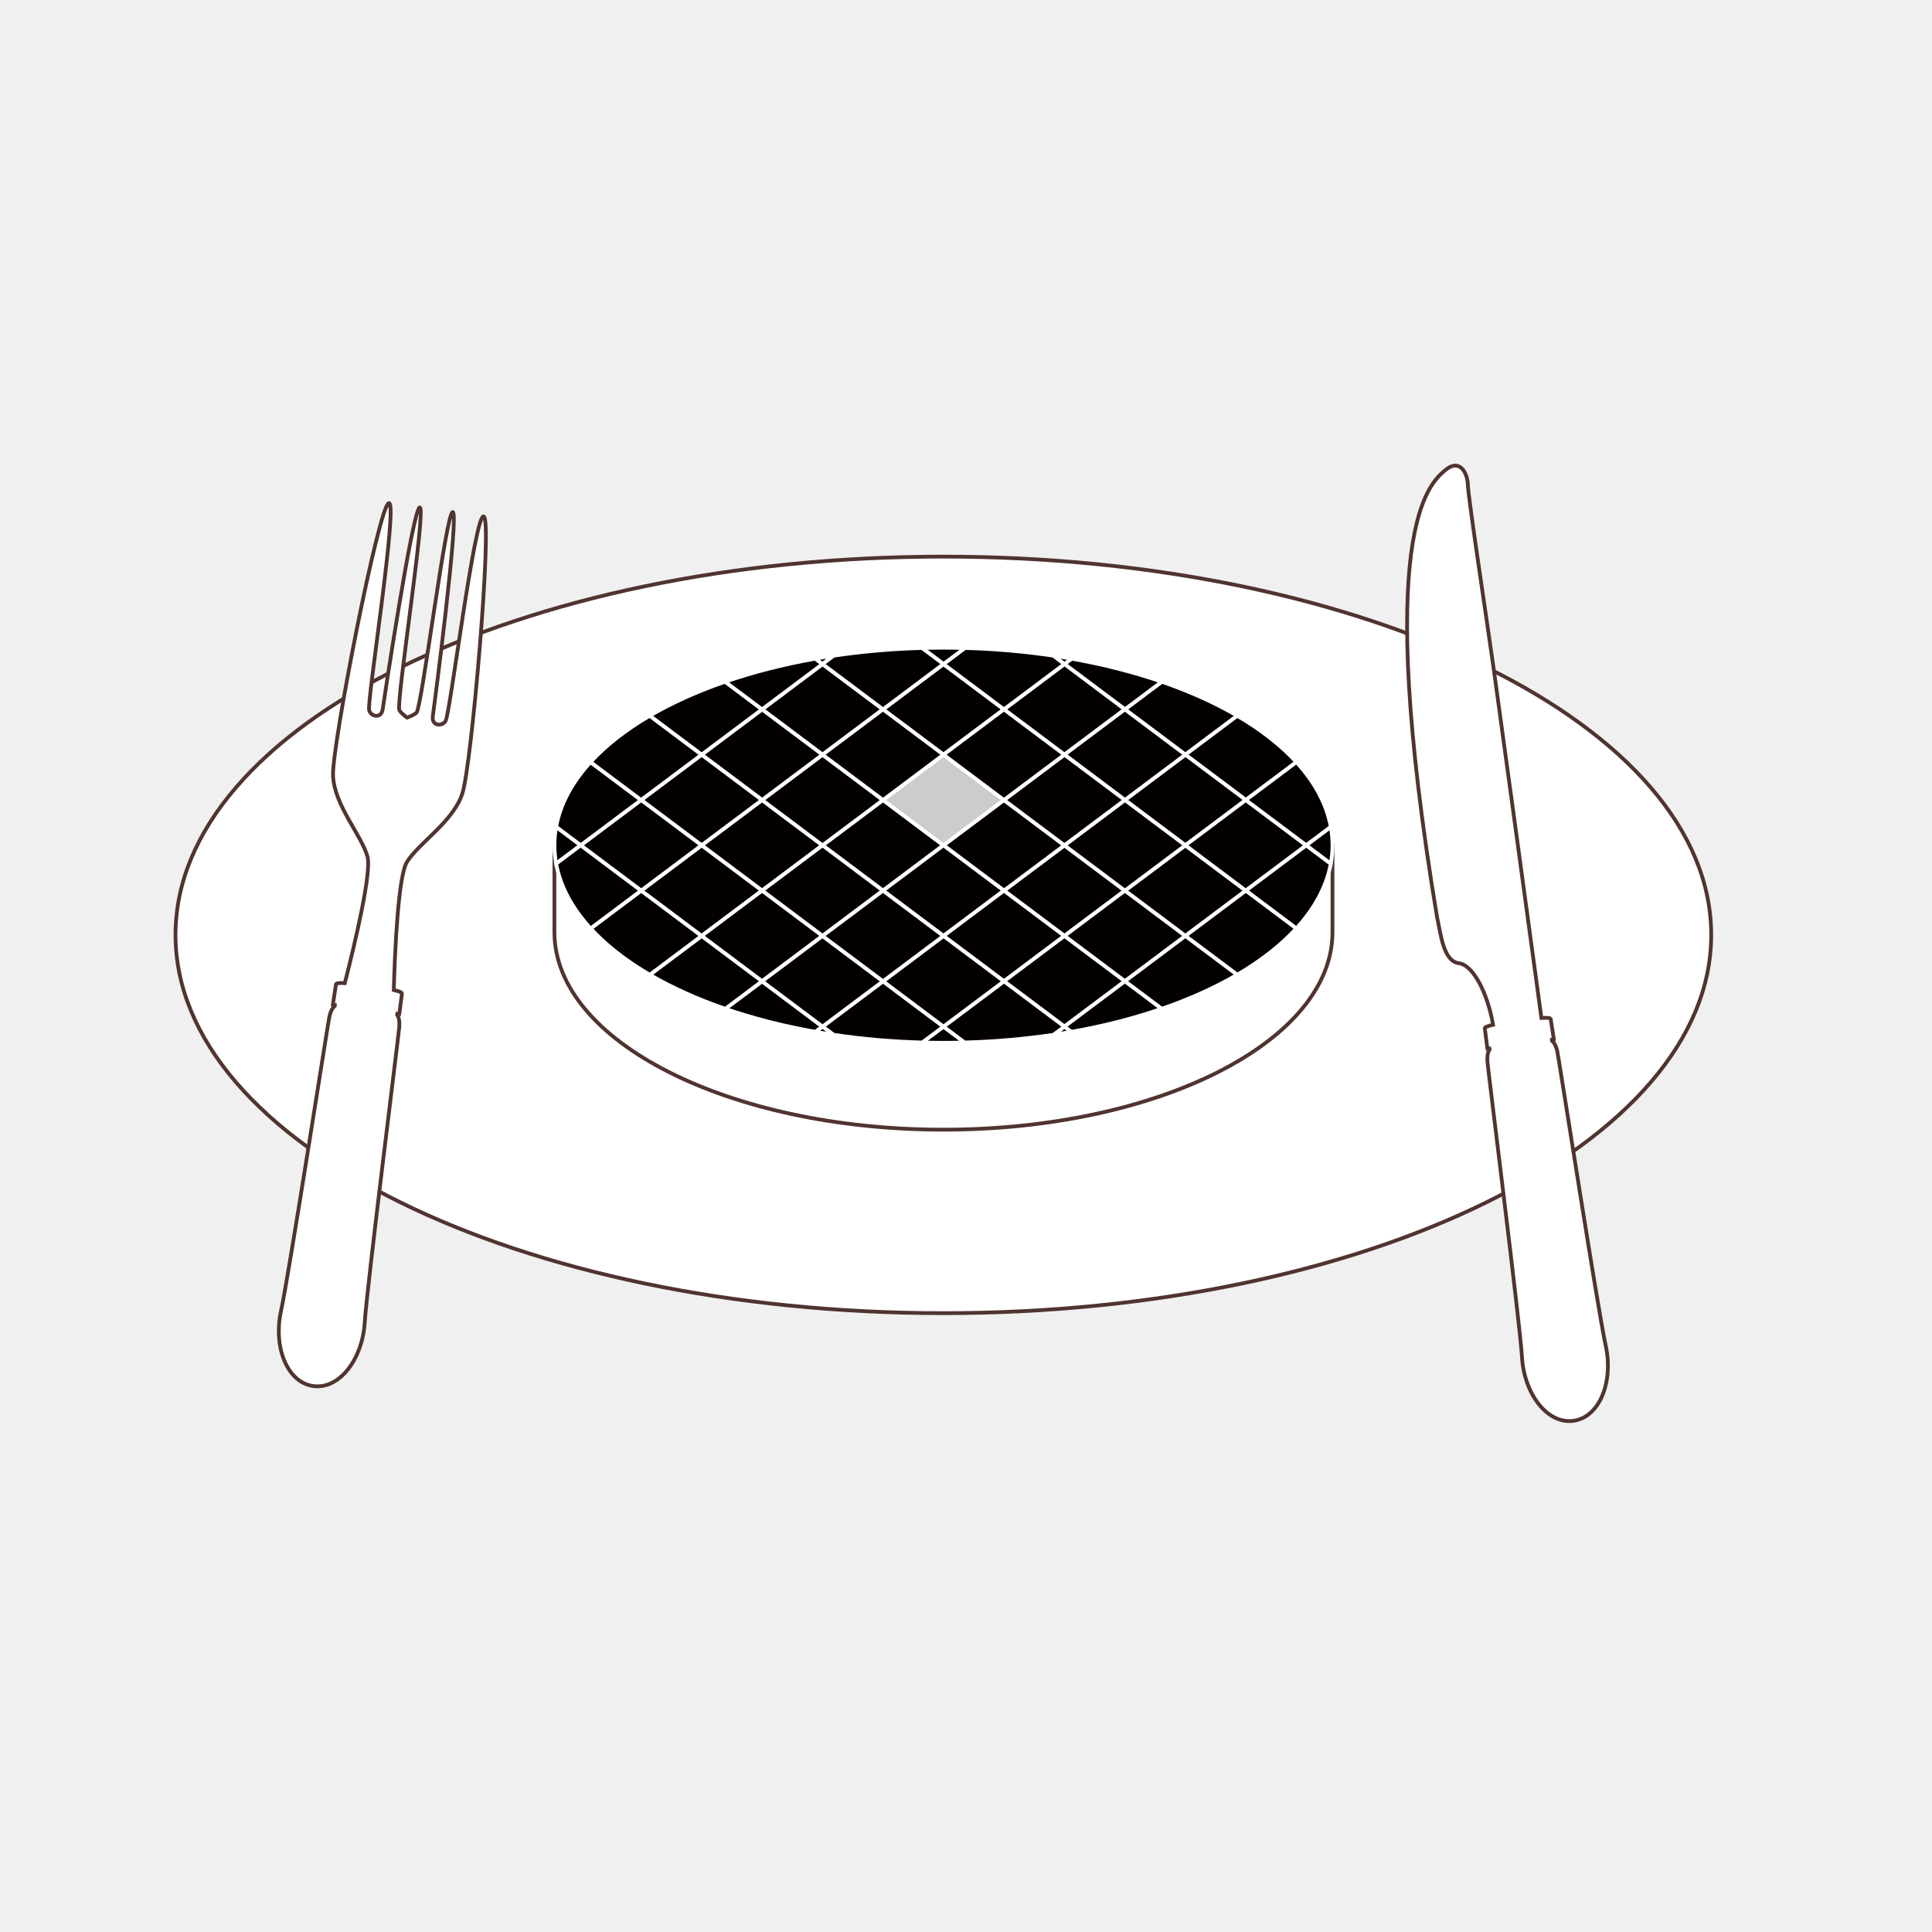
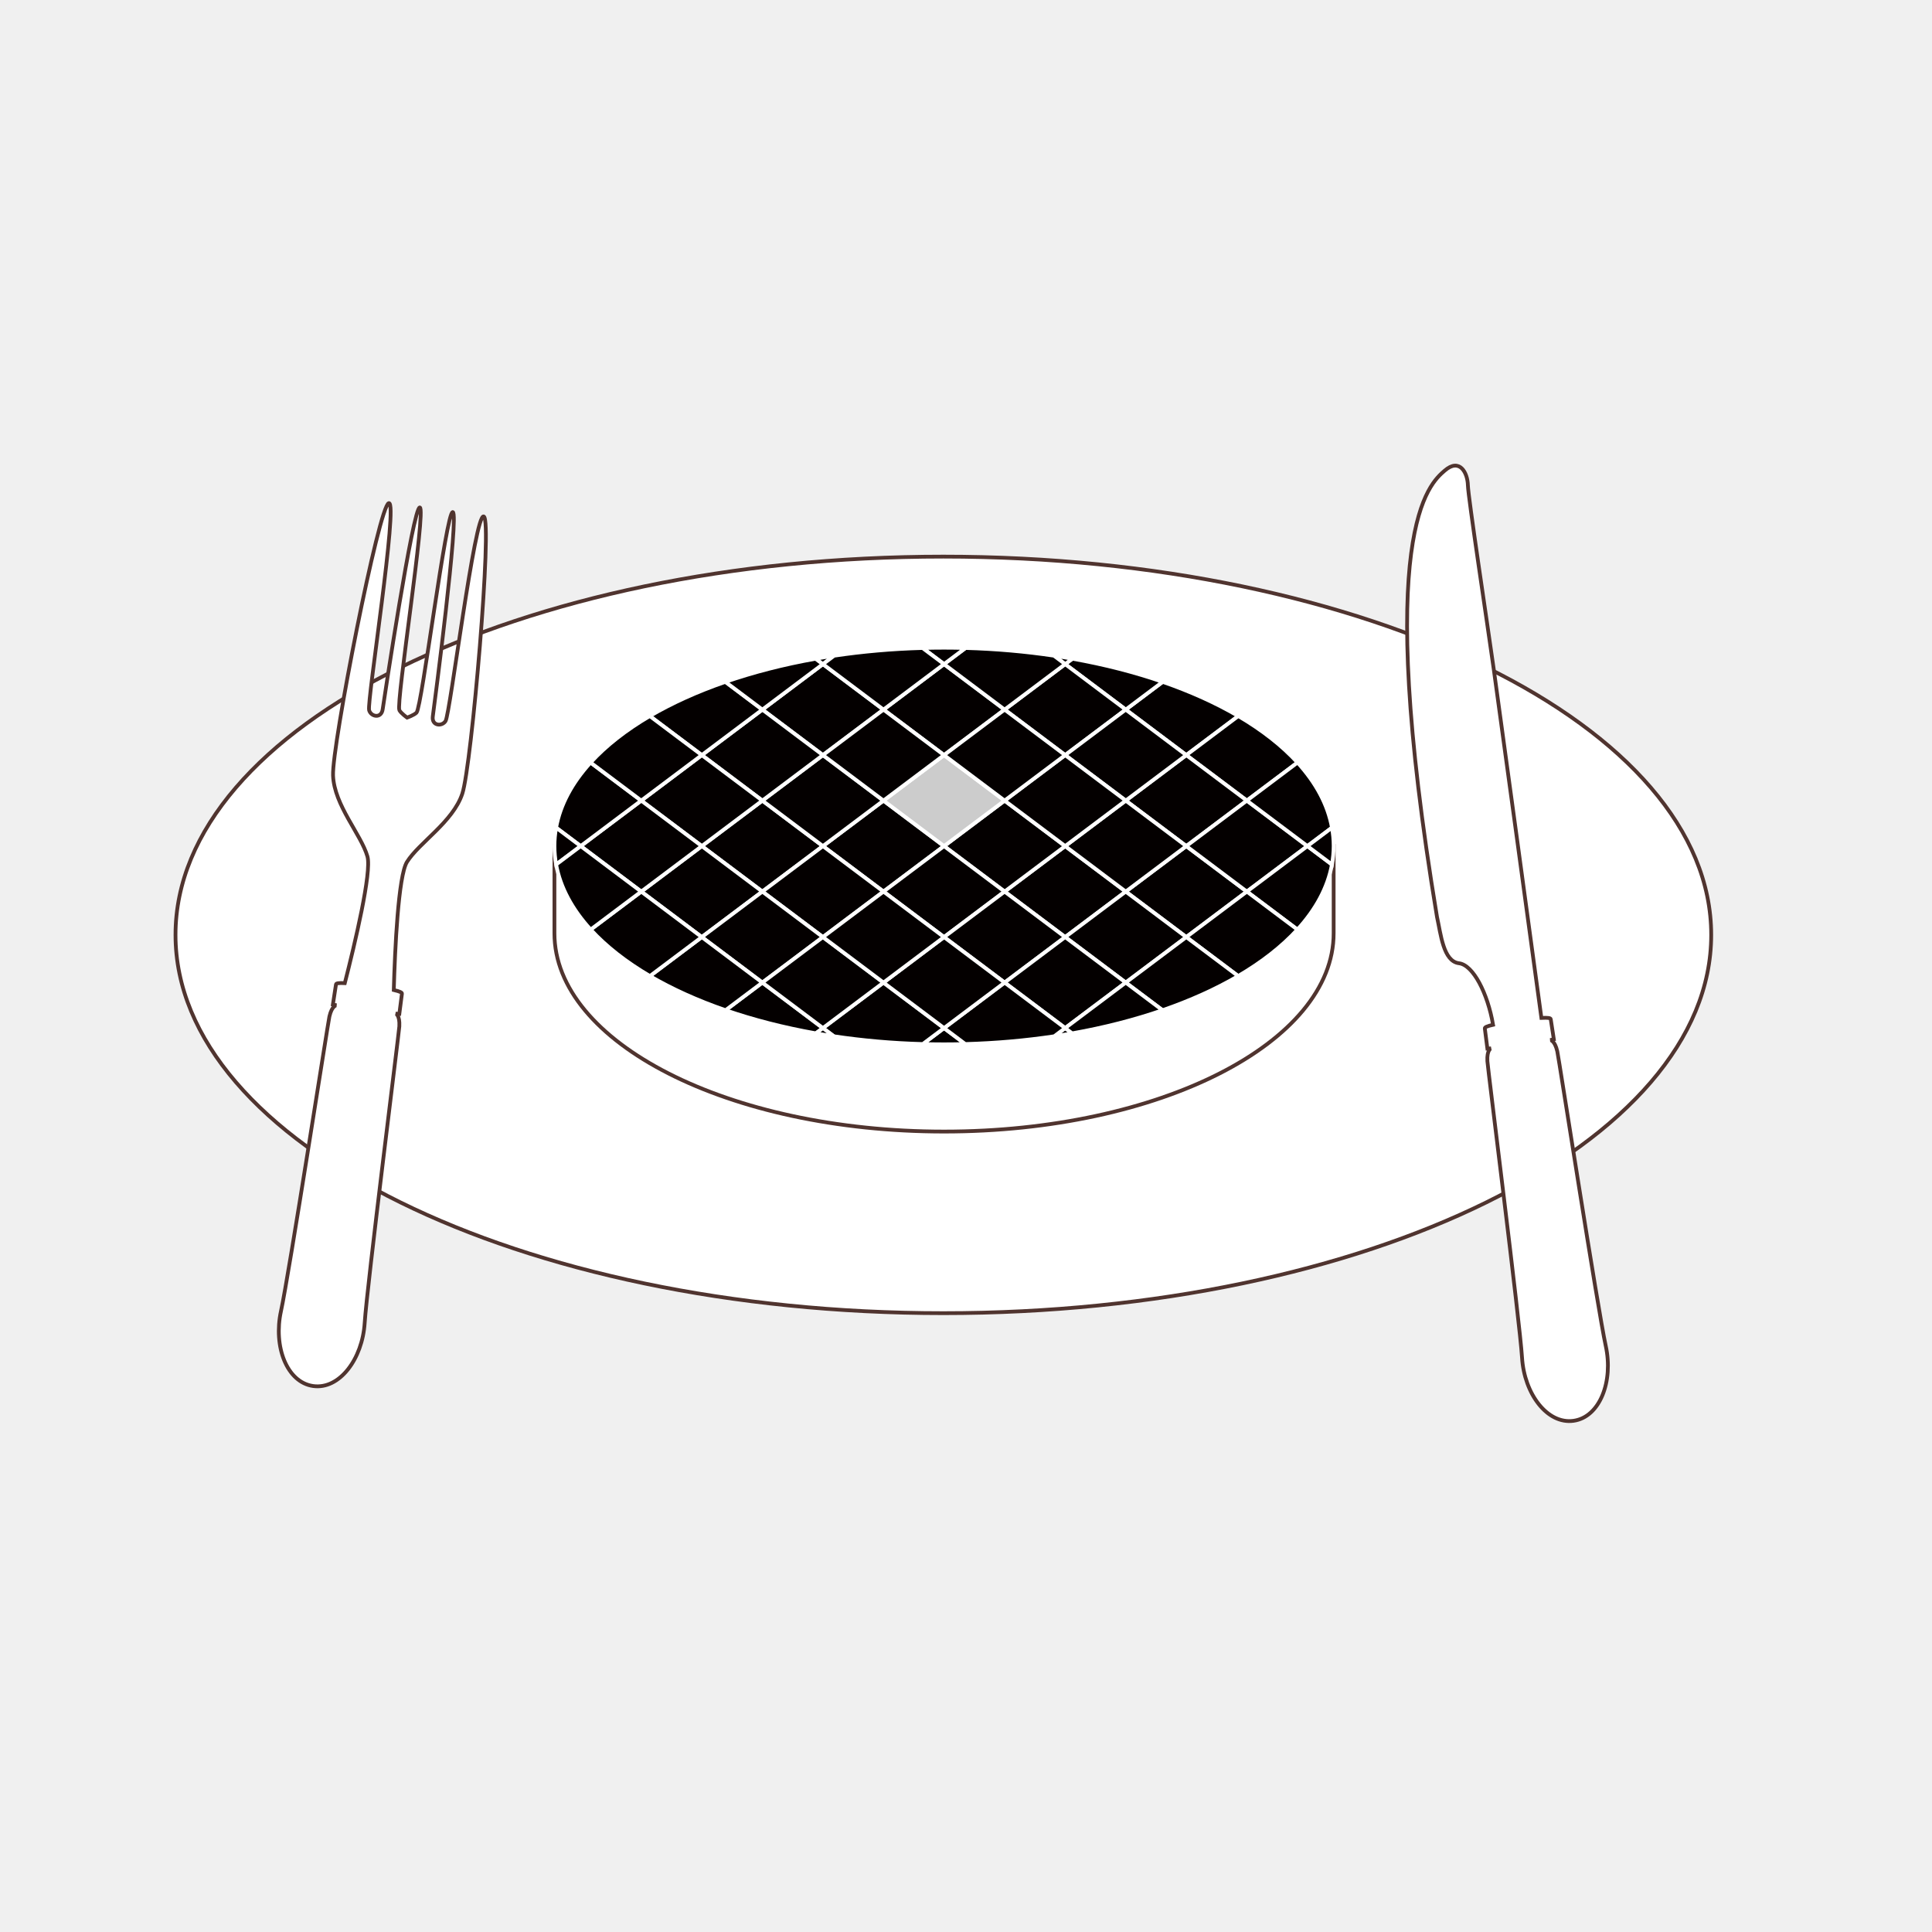
<svg xmlns="http://www.w3.org/2000/svg" version="1.1" id="レイヤー_1" x="0px" y="0px" viewBox="0 0 512 512" style="enable-background:new 0 0 512 512;" xml:space="preserve">
  <g>
    <g id="肉">
      <ellipse id="お皿_1_" style="fill:#FFFFFF;stroke:#50342F;" cx="250" cy="247.756" rx="203.489" ry="100.248" />
-       <path style="fill:#FFFFFF;stroke:#50342F;" d="M342.635,223.996c-16.779-17.369-51.941-29.327-92.608-29.327    c-40.667,0-75.83,11.959-92.608,29.327H146.93v23.026c0,28.914,46.158,52.353,103.096,52.353s103.097-23.439,103.097-52.353    v-23.026H342.635z" />
+       <path style="fill:#FFFFFF;stroke:#50342F;" d="M342.926,224.201c-16.804-17.437-52.018-29.442-92.746-29.442    c-40.728,0-75.942,12.005-92.746,29.442H146.93v23.116c0,29.027,46.227,52.558,103.25,52.558s103.25-23.531,103.25-52.558v-23.116    H342.926z" />
      <g>
-         <polygon style="fill:#040000;stroke:#FFFFFF;" points="266.052,236.028 282.078,248.037 298.104,236.028 282.078,224.019    " />
-         <polygon style="fill:#040000;stroke:#FFFFFF;" points="201.949,212.01 185.924,224.019 201.949,236.028 217.975,224.019    " />
-         <polygon style="fill:#040000;stroke:#FFFFFF;" points="234.001,212.01 217.975,224.019 234.001,236.028 250.026,224.019    " />
-         <polygon style="fill:#040000;stroke:#FFFFFF;" points="266.052,212.01 250.026,224.019 266.052,236.028 282.078,224.019    " />
-         <polygon style="fill:#040000;stroke:#FFFFFF;" points="169.898,236.028 185.924,248.037 201.949,236.028 185.924,224.019    " />
-         <polygon style="fill:#040000;stroke:#FFFFFF;" points="201.949,236.028 217.975,248.037 234.001,236.028 217.975,224.019    " />
-         <path style="fill:#040000;stroke:#FFFFFF;" d="M314.129,200l13.766-10.316c-5.863-3.428-12.591-6.465-20.009-9.024l-9.782,7.331     L314.129,200z" />
-         <path style="fill:#040000;stroke:#FFFFFF;" d="M298.104,187.991l9.782-7.331c-7.344-2.534-15.368-4.596-23.901-6.107     l-1.906,1.429L298.104,187.991z" />
-         <path style="fill:#040000;stroke:#FFFFFF;" d="M330.155,212.01l13.41-10.049c-4.09-4.47-9.381-8.598-15.67-12.276L314.129,200     L330.155,212.01z" />
-         <polygon style="fill:#040000;stroke:#FFFFFF;" points="298.104,212.01 314.129,224.019 330.155,212.01 314.129,200    " />
-         <polygon style="fill:#040000;stroke:#FFFFFF;" points="298.104,236.028 314.129,248.037 330.155,236.028 314.129,224.019    " />
-         <polygon style="fill:#040000;stroke:#FFFFFF;" points="298.104,212.01 282.078,224.019 298.104,236.028 314.129,224.019    " />
-         <polygon style="fill:#040000;stroke:#FFFFFF;" points="330.155,236.028 346.181,224.019 330.155,212.01 314.129,224.019    " />
-         <polygon style="fill:#040000;stroke:#FFFFFF;" points="234.001,236.028 250.027,248.037 266.052,236.028 250.026,224.019    " />
-         <path style="fill:#040000;stroke:#FFFFFF;" d="M283.984,174.553c-1.607-0.285-3.231-0.549-4.873-0.794l2.966,2.223     L283.984,174.553z" />
-         <path style="fill:#040000;stroke:#FFFFFF;" d="M250.026,276.35c1.888,0,3.763-0.028,5.626-0.078l-5.626-4.216l-5.626,4.216     C246.264,276.322,248.139,276.35,250.026,276.35z" />
-         <polygon style="fill:#040000;stroke:#FFFFFF;" points="298.104,187.991 282.078,175.982 266.052,187.991 282.078,200    " />
-         <polygon style="fill:#040000;stroke:#FFFFFF;" points="298.104,212.01 314.129,200 298.104,187.991 282.078,200    " />
-         <polygon style="fill:#040000;stroke:#FFFFFF;" points="266.052,212.01 282.078,224.019 298.104,212.01 282.078,200    " />
-         <polygon style="fill:#040000;stroke:#FFFFFF;" points="201.949,212.01 217.975,224.019 234.001,212.01 217.975,200    " />
-         <polygon style="fill:#CCCCCC;stroke:#FFFFFF;" points="234.001,212.01 250.026,224.019 266.052,212.01 250.026,200    " />
-         <polygon style="fill:#040000;stroke:#FFFFFF;" points="266.052,187.991 250.027,175.982 234.001,187.991 250.026,200    " />
-         <polygon style="fill:#040000;stroke:#FFFFFF;" points="234.001,187.991 217.975,175.982 201.949,187.991 217.975,200    " />
-         <polygon style="fill:#040000;stroke:#FFFFFF;" points="217.975,200 201.949,187.991 185.924,200 201.949,212.01    " />
-         <polygon style="fill:#040000;stroke:#FFFFFF;" points="266.052,212.01 282.078,200 266.052,187.991 250.026,200    " />
-         <polygon style="fill:#040000;stroke:#FFFFFF;" points="201.949,212.01 185.924,200 169.898,212.01 185.924,224.019    " />
-         <polygon style="fill:#040000;stroke:#FFFFFF;" points="169.898,212.01 153.872,224.019 169.898,236.028 185.924,224.019    " />
-         <polygon style="fill:#040000;stroke:#FFFFFF;" points="234.001,212.01 250.026,200 234.001,187.991 217.975,200    " />
-         <path style="fill:#040000;stroke:#FFFFFF;" d="M330.155,236.028l13.385,10.031c4.86-5.303,8.022-11.088,9.132-17.175     l-6.492-4.865L330.155,236.028z" />
-         <path style="fill:#040000;stroke:#FFFFFF;" d="M330.155,212.01l16.026,12.009l6.498-4.87c-1.102-6.092-4.257-11.881-9.114-17.188     L330.155,212.01z" />
-         <path style="fill:#040000;stroke:#FFFFFF;" d="M266.052,187.991l16.026-12.009l-2.966-2.223     c-7.483-1.115-15.318-1.813-23.402-2.036l-5.683,4.259L266.052,187.991z" />
-         <path style="fill:#040000;stroke:#FFFFFF;" d="M352.672,228.883c0.293-1.609,0.451-3.239,0.451-4.887     c0-1.635-0.155-3.251-0.444-4.847l-6.498,4.87L352.672,228.883z" />
-         <path style="fill:#040000;stroke:#FFFFFF;" d="M314.129,248.037l13.732,10.29c6.292-3.675,11.585-7.801,15.679-12.269     l-13.385-10.031L314.129,248.037z" />
-         <polygon style="fill:#040000;stroke:#FFFFFF;" points="298.104,236.028 282.078,248.037 298.104,260.047 314.129,248.037    " />
-         <polygon style="fill:#040000;stroke:#FFFFFF;" points="266.052,236.028 250.027,248.037 266.052,260.047 282.078,248.037    " />
-         <polygon style="fill:#040000;stroke:#FFFFFF;" points="266.052,260.047 282.078,272.056 298.104,260.047 282.078,248.037    " />
-         <path style="fill:#040000;stroke:#FFFFFF;" d="M298.104,260.047l9.742,7.3c7.42-2.557,14.15-5.592,20.016-9.019l-13.732-10.29     L298.104,260.047z" />
-         <path style="fill:#040000;stroke:#FFFFFF;" d="M279.187,274.222c1.6-0.239,3.183-0.497,4.749-0.774l-1.858-1.392L279.187,274.222     z" />
-         <path style="fill:#040000;stroke:#FFFFFF;" d="M298.104,260.047l-16.026,12.009l1.858,1.392     c8.535-1.509,16.562-3.57,23.909-6.102L298.104,260.047z" />
-         <path style="fill:#040000;stroke:#FFFFFF;" d="M266.052,260.047l-16.026,12.009l5.626,4.216     c8.132-0.222,16.011-0.924,23.535-2.049l2.891-2.167L266.052,260.047z" />
-         <path style="fill:#040000;stroke:#FFFFFF;" d="M250.027,272.056l-16.026-12.009l-16.026,12.009l2.891,2.167     c7.524,1.125,15.403,1.827,23.535,2.049L250.027,272.056z" />
-         <path style="fill:#040000;stroke:#FFFFFF;" d="M201.949,260.047l-9.742,7.3c7.347,2.532,15.374,4.592,23.909,6.102l1.858-1.392     L201.949,260.047z" />
-         <path style="fill:#040000;stroke:#FFFFFF;" d="M216.117,273.448c1.566,0.277,3.15,0.535,4.749,0.774l-2.891-2.167     L216.117,273.448z" />
-         <polygon style="fill:#040000;stroke:#FFFFFF;" points="234.001,260.047 250.027,272.056 266.052,260.047 250.027,248.037    " />
-         <path style="fill:#040000;stroke:#FFFFFF;" d="M201.949,187.991l-9.782-7.331c-7.418,2.559-14.146,5.596-20.009,9.024     L185.924,200L201.949,187.991z" />
-         <path style="fill:#040000;stroke:#FFFFFF;" d="M169.898,212.01l-13.41-10.049c-4.857,5.307-8.013,11.097-9.114,17.188l6.498,4.87     L169.898,212.01z" />
-         <path style="fill:#040000;stroke:#FFFFFF;" d="M217.975,175.982l-1.907-1.429c-8.533,1.511-16.557,3.574-23.901,6.107     l9.782,7.331L217.975,175.982z" />
-         <path style="fill:#040000;stroke:#FFFFFF;" d="M185.924,200l-13.766-10.316c-6.289,3.678-11.58,7.806-15.67,12.276l13.41,10.049     L185.924,200z" />
-         <path style="fill:#040000;stroke:#FFFFFF;" d="M220.941,173.759c-1.642,0.245-3.266,0.51-4.873,0.794l1.907,1.429     L220.941,173.759z" />
-         <path style="fill:#040000;stroke:#FFFFFF;" d="M255.709,171.723c-1.882-0.052-3.776-0.08-5.683-0.08     c-1.907,0-3.801,0.028-5.683,0.08l5.683,4.259L255.709,171.723z" />
-         <path style="fill:#040000;stroke:#FFFFFF;" d="M234.001,187.991l16.026-12.009l-5.683-4.259     c-8.084,0.223-15.919,0.92-23.402,2.036l-2.966,2.223L234.001,187.991z" />
-         <path style="fill:#040000;stroke:#FFFFFF;" d="M147.374,219.149c-0.289,1.596-0.444,3.213-0.444,4.847     c0,1.648,0.157,3.278,0.451,4.887l6.492-4.865L147.374,219.149z" />
-         <polygon style="fill:#040000;stroke:#FFFFFF;" points="201.949,236.028 185.924,248.037 201.949,260.047 217.975,248.037    " />
-         <path style="fill:#040000;stroke:#FFFFFF;" d="M172.192,258.327c5.866,3.427,12.595,6.462,20.016,9.019l9.742-7.3l-16.026-12.009     L172.192,258.327z" />
-         <polygon style="fill:#040000;stroke:#FFFFFF;" points="201.949,260.047 217.975,272.056 234.001,260.047 217.975,248.037    " />
-         <polygon style="fill:#040000;stroke:#FFFFFF;" points="234.001,236.028 217.975,248.037 234.001,260.047 250.027,248.037    " />
-         <path style="fill:#040000;stroke:#FFFFFF;" d="M169.898,236.028l-13.385,10.031c4.094,4.467,9.388,8.594,15.679,12.269     l13.732-10.29L169.898,236.028z" />
-         <path style="fill:#040000;stroke:#FFFFFF;" d="M153.872,224.019l-6.492,4.865c1.11,6.088,4.272,11.872,9.132,17.175     l13.385-10.031L153.872,224.019z" />
+         <polygon style="fill:#040000;stroke:#FFFFFF;" points="266.23,236.28 282.279,248.336 298.329,236.28 282.279,224.224    " />
+         <polygon style="fill:#040000;stroke:#FFFFFF;" points="202.031,212.168 185.982,224.224 202.031,236.28 218.081,224.224    " />
+         <polygon style="fill:#040000;stroke:#FFFFFF;" points="234.13,212.168 218.081,224.224 234.13,236.28 250.18,224.224    " />
+         <polygon style="fill:#040000;stroke:#FFFFFF;" points="266.23,212.168 250.18,224.224 266.23,236.28 282.279,224.224    " />
+         <polygon style="fill:#040000;stroke:#FFFFFF;" points="169.932,236.28 185.982,248.336 202.031,236.28 185.982,224.224    " />
+         <polygon style="fill:#040000;stroke:#FFFFFF;" points="202.031,236.28 218.081,248.336 234.13,236.28 218.081,224.224    " />
+         <path style="fill:#040000;stroke:#FFFFFF;" d="M314.378,200.111l13.786-10.356c-5.872-3.442-12.609-6.49-20.039-9.06     l-9.797,7.359L314.378,200.111z" />
+         <path style="fill:#040000;stroke:#FFFFFF;" d="M298.329,188.055l9.797-7.359c-7.355-2.543-15.391-4.614-23.937-6.131     l-1.909,1.434L298.329,188.055z" />
+         <path style="fill:#040000;stroke:#FFFFFF;" d="M330.428,212.168l13.43-10.088c-4.096-4.487-9.395-8.632-15.693-12.324     l-13.786,10.356L330.428,212.168z" />
+         <polygon style="fill:#040000;stroke:#FFFFFF;" points="298.329,212.168 314.378,224.224 330.428,212.168 314.378,200.111    " />
+         <polygon style="fill:#040000;stroke:#FFFFFF;" points="298.329,236.28 314.378,248.336 330.428,236.28 314.378,224.224    " />
+         <polygon style="fill:#040000;stroke:#FFFFFF;" points="298.329,212.168 282.279,224.224 298.329,236.28 314.378,224.224    " />
+         <polygon style="fill:#040000;stroke:#FFFFFF;" points="330.428,236.28 346.477,224.224 330.428,212.168 314.378,224.224    " />
+         <polygon style="fill:#040000;stroke:#FFFFFF;" points="234.13,236.28 250.18,248.336 266.23,236.28 250.18,224.224    " />
+         <path style="fill:#040000;stroke:#FFFFFF;" d="M284.188,174.565c-1.609-0.286-3.236-0.552-4.88-0.797l2.971,2.232     L284.188,174.565z" />
+         <path style="fill:#040000;stroke:#FFFFFF;" d="M250.18,276.76c1.891,0,3.768-0.028,5.634-0.079l-5.634-4.232l-5.634,4.232     C246.412,276.732,248.289,276.76,250.18,276.76z" />
+         <polygon style="fill:#040000;stroke:#FFFFFF;" points="298.329,188.055 282.279,175.999 266.23,188.055 282.279,200.111    " />
+         <polygon style="fill:#040000;stroke:#FFFFFF;" points="298.329,212.168 314.378,200.111 298.329,188.055 282.279,200.111    " />
+         <polygon style="fill:#040000;stroke:#FFFFFF;" points="266.23,212.168 282.279,224.224 298.329,212.168 282.279,200.111    " />
+         <polygon style="fill:#040000;stroke:#FFFFFF;" points="202.031,212.168 218.081,224.224 234.13,212.168 218.081,200.111    " />
+         <polygon style="fill:#CCCCCC;stroke:#FFFFFF;" points="234.13,212.168 250.18,224.224 266.23,212.168 250.18,200.111    " />
+         <polygon style="fill:#040000;stroke:#FFFFFF;" points="266.23,188.055 250.18,175.999 234.13,188.055 250.18,200.111    " />
+         <polygon style="fill:#040000;stroke:#FFFFFF;" points="234.13,188.055 218.081,175.999 202.031,188.055 218.081,200.111    " />
+         <polygon style="fill:#040000;stroke:#FFFFFF;" points="218.081,200.111 202.031,188.055 185.982,200.111 202.031,212.168    " />
+         <polygon style="fill:#040000;stroke:#FFFFFF;" points="266.23,212.168 282.279,200.111 266.23,188.055 250.18,200.111    " />
+         <polygon style="fill:#040000;stroke:#FFFFFF;" points="202.031,212.168 185.982,200.111 169.932,212.168 185.982,224.224    " />
+         <polygon style="fill:#040000;stroke:#FFFFFF;" points="169.932,212.168 153.883,224.224 169.932,236.28 185.982,224.224    " />
+         <polygon style="fill:#040000;stroke:#FFFFFF;" points="234.13,212.168 250.18,200.111 234.13,188.055 218.081,200.111    " />
+         <path style="fill:#040000;stroke:#FFFFFF;" d="M330.428,236.28l13.405,10.07c4.867-5.324,8.034-11.131,9.145-17.243l-6.501-4.884     L330.428,236.28z" />
+         <path style="fill:#040000;stroke:#FFFFFF;" d="M330.428,212.168l16.05,12.056l6.508-4.889     c-1.103-6.116-4.264-11.928-9.128-17.256L330.428,212.168z" />
+         <path style="fill:#040000;stroke:#FFFFFF;" d="M266.23,188.055l16.05-12.056l-2.971-2.232c-7.494-1.12-15.341-1.82-23.437-2.044     l-5.691,4.275L266.23,188.055z" />
+         <path style="fill:#040000;stroke:#FFFFFF;" d="M352.979,229.107c0.294-1.616,0.451-3.251,0.451-4.906     c0-1.641-0.155-3.264-0.445-4.866l-6.508,4.889L352.979,229.107z" />
+         <path style="fill:#040000;stroke:#FFFFFF;" d="M314.378,248.336l13.752,10.33c6.301-3.69,11.603-7.832,15.703-12.317     l-13.405-10.07L314.378,248.336z" />
+         <polygon style="fill:#040000;stroke:#FFFFFF;" points="298.329,236.28 282.279,248.336 298.329,260.393 314.378,248.336    " />
+         <polygon style="fill:#040000;stroke:#FFFFFF;" points="266.23,236.28 250.18,248.336 266.23,260.393 282.279,248.336    " />
+         <polygon style="fill:#040000;stroke:#FFFFFF;" points="266.23,260.393 282.279,272.449 298.329,260.393 282.279,248.336    " />
+         <path style="fill:#040000;stroke:#FFFFFF;" d="M298.329,260.393l9.756,7.329c7.431-2.567,14.171-5.614,20.046-9.054     l-13.752-10.33L298.329,260.393z" />
+         <path style="fill:#040000;stroke:#FFFFFF;" d="M279.384,274.624c1.602-0.24,3.188-0.499,4.756-0.777l-1.861-1.398     L279.384,274.624z" />
+         <path style="fill:#040000;stroke:#FFFFFF;" d="M298.329,260.393l-16.05,12.056l1.861,1.398     c8.548-1.515,16.587-3.584,23.945-6.126L298.329,260.393z" />
+         <path style="fill:#040000;stroke:#FFFFFF;" d="M266.23,260.393l-16.049,12.056l5.634,4.232c8.144-0.223,16.035-0.928,23.57-2.057     l2.896-2.175L266.23,260.393z" />
+         <path style="fill:#040000;stroke:#FFFFFF;" d="M250.18,272.449l-16.05-12.056l-16.05,12.056l2.896,2.175     c7.535,1.129,15.426,1.834,23.57,2.057L250.18,272.449z" />
+         <path style="fill:#040000;stroke:#FFFFFF;" d="M202.031,260.393l-9.756,7.329c7.358,2.542,15.396,4.61,23.945,6.126l1.861-1.398     L202.031,260.393z" />
+         <path style="fill:#040000;stroke:#FFFFFF;" d="M216.22,273.847c1.569,0.278,3.154,0.537,4.756,0.777l-2.896-2.175L216.22,273.847     z" />
+         <polygon style="fill:#040000;stroke:#FFFFFF;" points="234.13,260.393 250.18,272.449 266.23,260.393 250.18,248.336    " />
+         <path style="fill:#040000;stroke:#FFFFFF;" d="M202.031,188.055l-9.797-7.359c-7.429,2.569-14.167,5.618-20.039,9.06     l13.786,10.356L202.031,188.055z" />
+         <path style="fill:#040000;stroke:#FFFFFF;" d="M169.932,212.168l-13.43-10.088c-4.864,5.328-8.025,11.14-9.128,17.256     l6.508,4.889L169.932,212.168z" />
+         <path style="fill:#040000;stroke:#FFFFFF;" d="M218.081,175.999l-1.909-1.434c-8.546,1.517-16.582,3.588-23.937,6.131     l9.797,7.359L218.081,175.999z" />
+         <path style="fill:#040000;stroke:#FFFFFF;" d="M185.982,200.111l-13.786-10.356c-6.299,3.692-11.597,7.837-15.693,12.324     l13.43,10.088L185.982,200.111z" />
+         <path style="fill:#040000;stroke:#FFFFFF;" d="M221.052,173.767c-1.644,0.246-3.271,0.512-4.88,0.797l1.909,1.434     L221.052,173.767z" />
+         <path style="fill:#040000;stroke:#FFFFFF;" d="M255.871,171.724c-1.885-0.052-3.781-0.081-5.691-0.081s-3.807,0.028-5.691,0.081     l5.691,4.275L255.871,171.724z" />
+         <path style="fill:#040000;stroke:#FFFFFF;" d="M234.13,188.055l16.05-12.056l-5.691-4.275     c-8.096,0.224-15.943,0.924-23.437,2.044l-2.971,2.232L234.13,188.055z" />
+         <path style="fill:#040000;stroke:#FFFFFF;" d="M147.375,219.335c-0.289,1.603-0.445,3.225-0.445,4.866     c0,1.655,0.158,3.29,0.451,4.906l6.501-4.884L147.375,219.335z" />
+         <polygon style="fill:#040000;stroke:#FFFFFF;" points="202.031,236.28 185.982,248.336 202.031,260.393 218.081,248.336    " />
+         <path style="fill:#040000;stroke:#FFFFFF;" d="M172.23,258.667c5.875,3.44,12.614,6.487,20.046,9.054l9.756-7.329l-16.05-12.056     L172.23,258.667z" />
+         <polygon style="fill:#040000;stroke:#FFFFFF;" points="202.031,260.393 218.081,272.449 234.13,260.393 218.081,248.336    " />
+         <polygon style="fill:#040000;stroke:#FFFFFF;" points="234.13,236.28 218.081,248.336 234.13,260.393 250.18,248.336    " />
+         <path style="fill:#040000;stroke:#FFFFFF;" d="M169.932,236.28l-13.405,10.07c4.1,4.485,9.402,8.627,15.703,12.317l13.752-10.33     L169.932,236.28z" />
+         <path style="fill:#040000;stroke:#FFFFFF;" d="M153.883,224.224l-6.501,4.884c1.112,6.111,4.278,11.919,9.145,17.243     l13.405-10.07L153.883,224.224z" />
      </g>
    </g>
    <path id="ナイフ" style="fill:#FFFFFF;stroke:#50342F;" d="M382.858,124.721c3.991-3.472,6.066,0.6,6.147,3.868   c0.091,3.267,5.018,35.705,6.825,48.563c1.596,11.355,10.586,77.374,12.656,92.604c1.739-0.085,2.43,0.017,2.473,0.319   c0.077,0.546,0.821,5.344,0.821,5.344l-0.947,0.202c0,0,1.191,0.047,1.862,2.983c0.413,1.803,10.773,68.65,12.842,78.063   c2.069,9.413-1.566,18.881-8.525,19.859c-6.949,0.977-13.063-7.121-13.658-16.741c-0.606-9.618-9.082-76.73-9.182-78.577   c-0.164-3.007,0.968-3.38,0.968-3.38l-0.966,0.066c0,0-0.607-4.817-0.684-5.363c-0.041-0.293,0.565-0.582,2.184-0.959   c-1.417-8.315-5.262-15.841-9.018-16.298c-4.181-0.507-4.814-7.699-5.837-12.287C363.809,140.506,378.868,128.193,382.858,124.721z   " />
    <path id="フォーク" style="fill:#FFFFFF;stroke:#50342F;" d="M122.515,210.338   c2.476-7.49,8.035-72.398,5.688-73.475c-2.347-1.076-8.905,52.173-10.114,54.192c-0.924,1.547-3.751,1.339-3.39-1.228   c0.359-2.557,7.044-53.872,5.287-54.119c-1.747-0.246-8.184,51.652-9.598,53.14c-0.63,0.663-2.505,1.325-2.505,1.325   s-1.62-1.154-2.043-1.964c-0.949-1.82,7.158-53.483,5.411-53.728c-1.747-0.246-9.476,50.923-9.835,53.48   c-0.361,2.567-3.126,1.989-3.597,0.246c-0.606-2.275,7.767-55.268,5.225-54.879c-2.553,0.388-15.1,64.314-14.784,72.196   c0.316,7.877,7.432,15.599,9.11,21.429c1.187,4.163-3.312,23.072-5.994,33.587c-1.631-0.08-2.293,0.031-2.334,0.324   c-0.077,0.546-0.821,5.344-0.821,5.344l0.947,0.202c0,0-1.2,0.045-1.872,2.981c-0.403,1.805-10.763,68.651-12.833,78.064   c-2.069,9.413,1.567,18.881,8.525,19.859c6.949,0.977,13.053-7.122,13.658-16.741c0.605-9.618,9.072-76.731,9.182-78.577   c0.164-3.007-0.968-3.38-0.968-3.38l0.966,0.066c0,0,0.617-4.815,0.694-5.361c0.041-0.293-0.575-0.584-2.165-0.956   c0.31-10.849,1.198-30.265,3.496-33.938C111.071,223.284,120.04,217.822,122.515,210.338z" />
  </g>
</svg>
